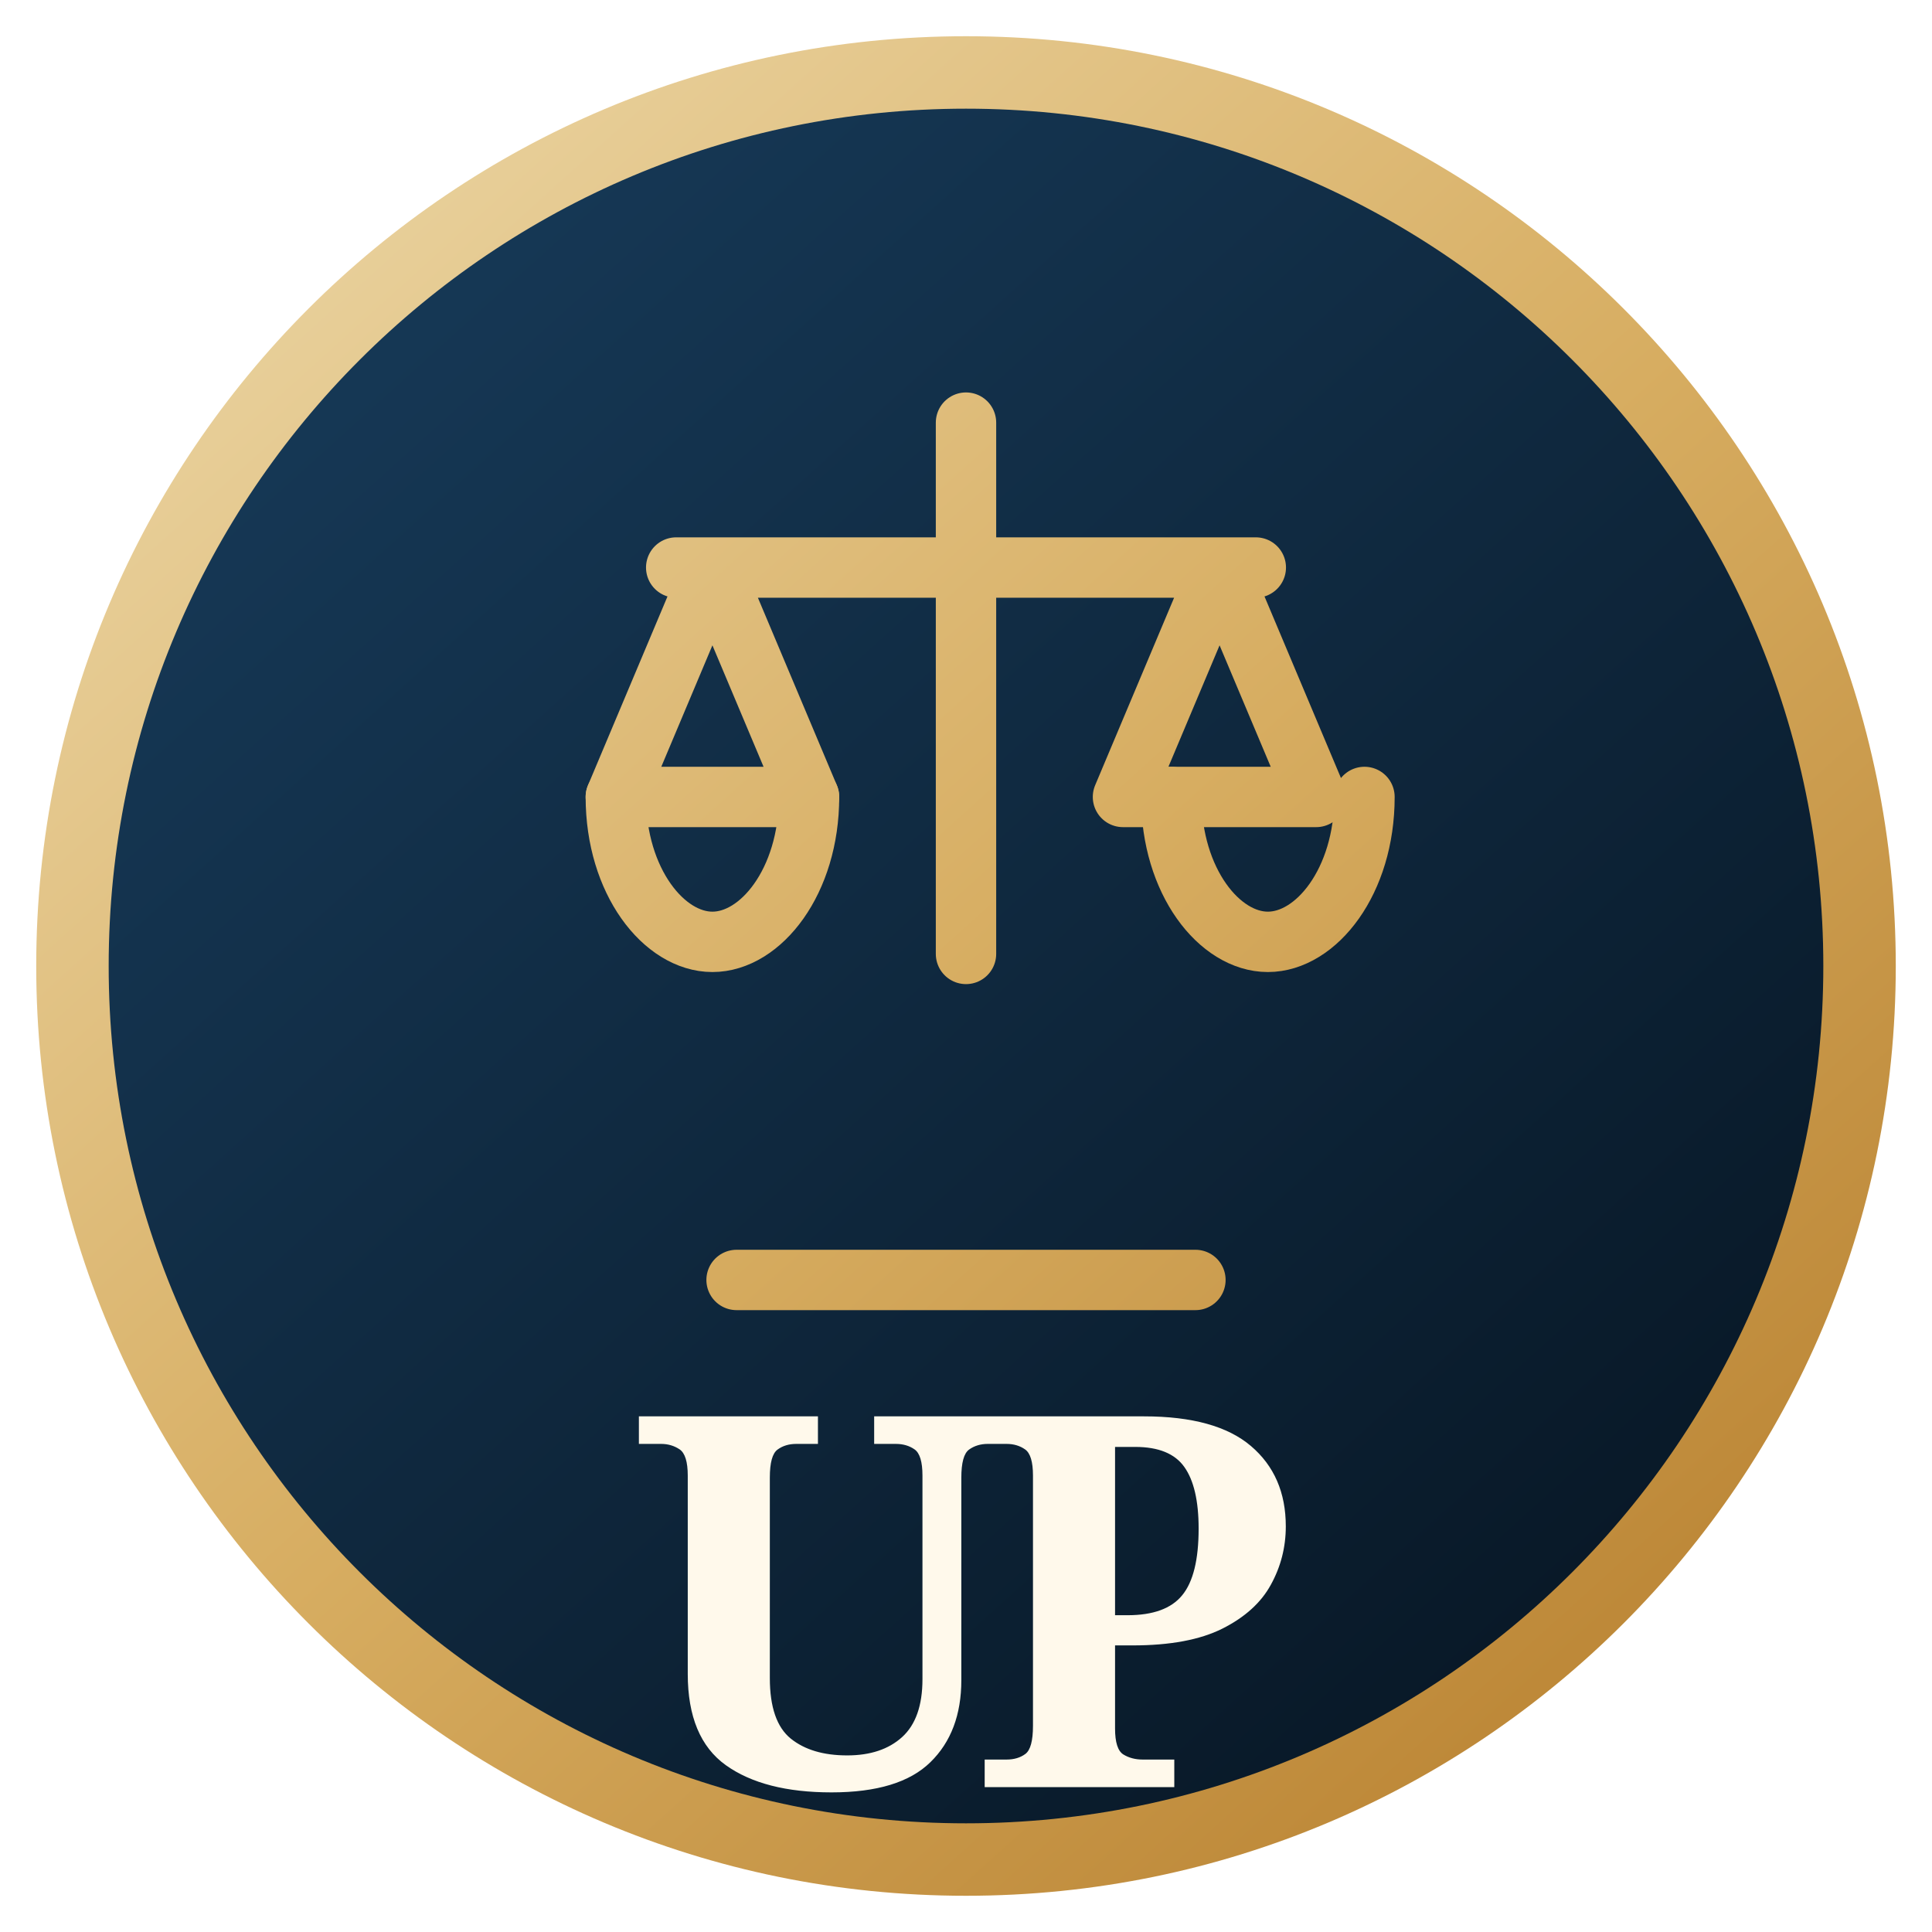
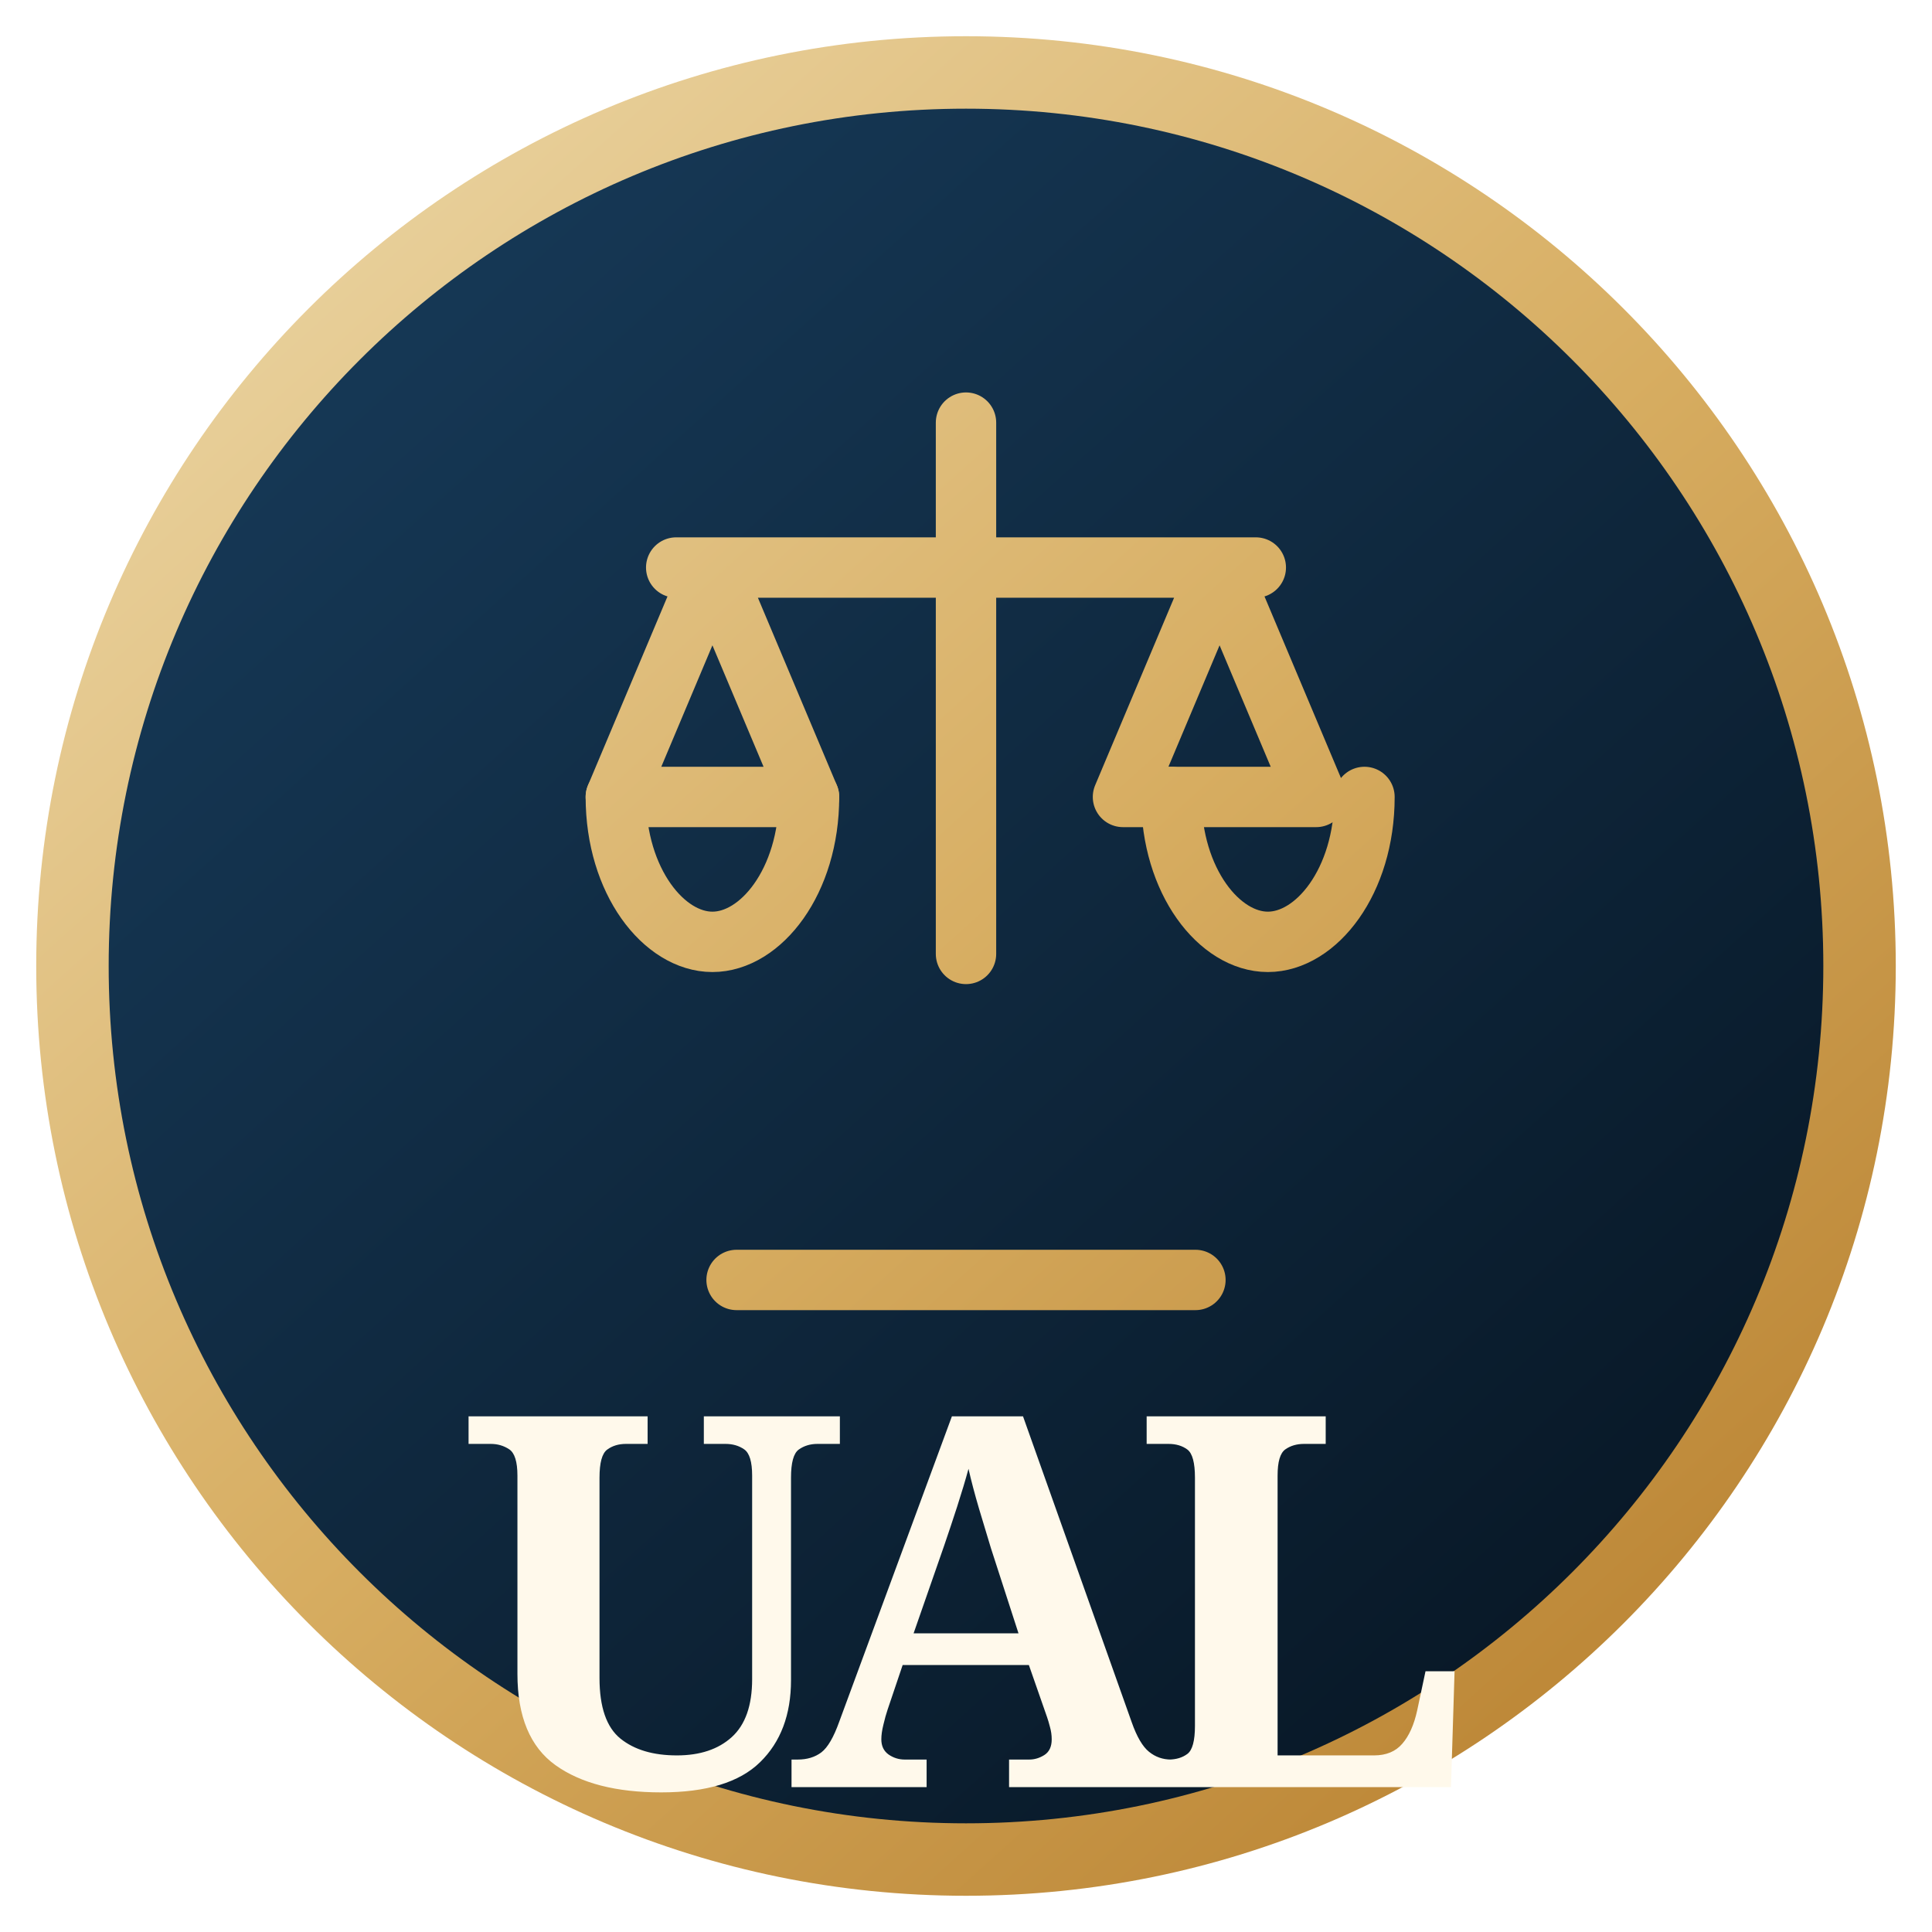
<svg xmlns="http://www.w3.org/2000/svg" viewBox="0 0 160 160">
  <defs>
    <linearGradient id="gold" x1="20" y1="15" x2="140" y2="148" gradientUnits="userSpaceOnUse">
      <stop stop-color="#EAD3A0" />
      <stop offset=".5" stop-color="#D7AD61" />
      <stop offset="1" stop-color="#B98231" />
    </linearGradient>
    <linearGradient id="navy" x1="20" y1="15" x2="140" y2="148" gradientUnits="userSpaceOnUse">
      <stop stop-color="#173B5A" />
      <stop offset="1" stop-color="#071522" />
    </linearGradient>
  </defs>
  <circle cx="80" cy="80" r="77" fill="url(#gold)" />
  <circle cx="80" cy="80" r="71" fill="url(#navy)" />
  <g fill="none" stroke="url(#gold)" stroke-width="5" stroke-linecap="round" stroke-linejoin="round">
    <path d="M80 35v44M61 106h38M56 47h48M59 47l-8 19h16l-8-19zm42 0-8 19h16l-8-19z" />
    <path d="M51 66c0 7 4 12 8 12s8-5 8-12m30 0c0 7 4 12 8 12s8-5 8-12" />
  </g>
-   <text x="80" y="148" fill="#FFF9EB" font-family="Georgia, serif" font-size="43" font-weight="700" letter-spacing="-4" text-anchor="middle">UP</text>
+   <text x="80" y="148" fill="#FFF9EB" font-family="Georgia, serif" font-size="43" font-weight="700" letter-spacing="-4" text-anchor="middle">UAL</text>
</svg>
